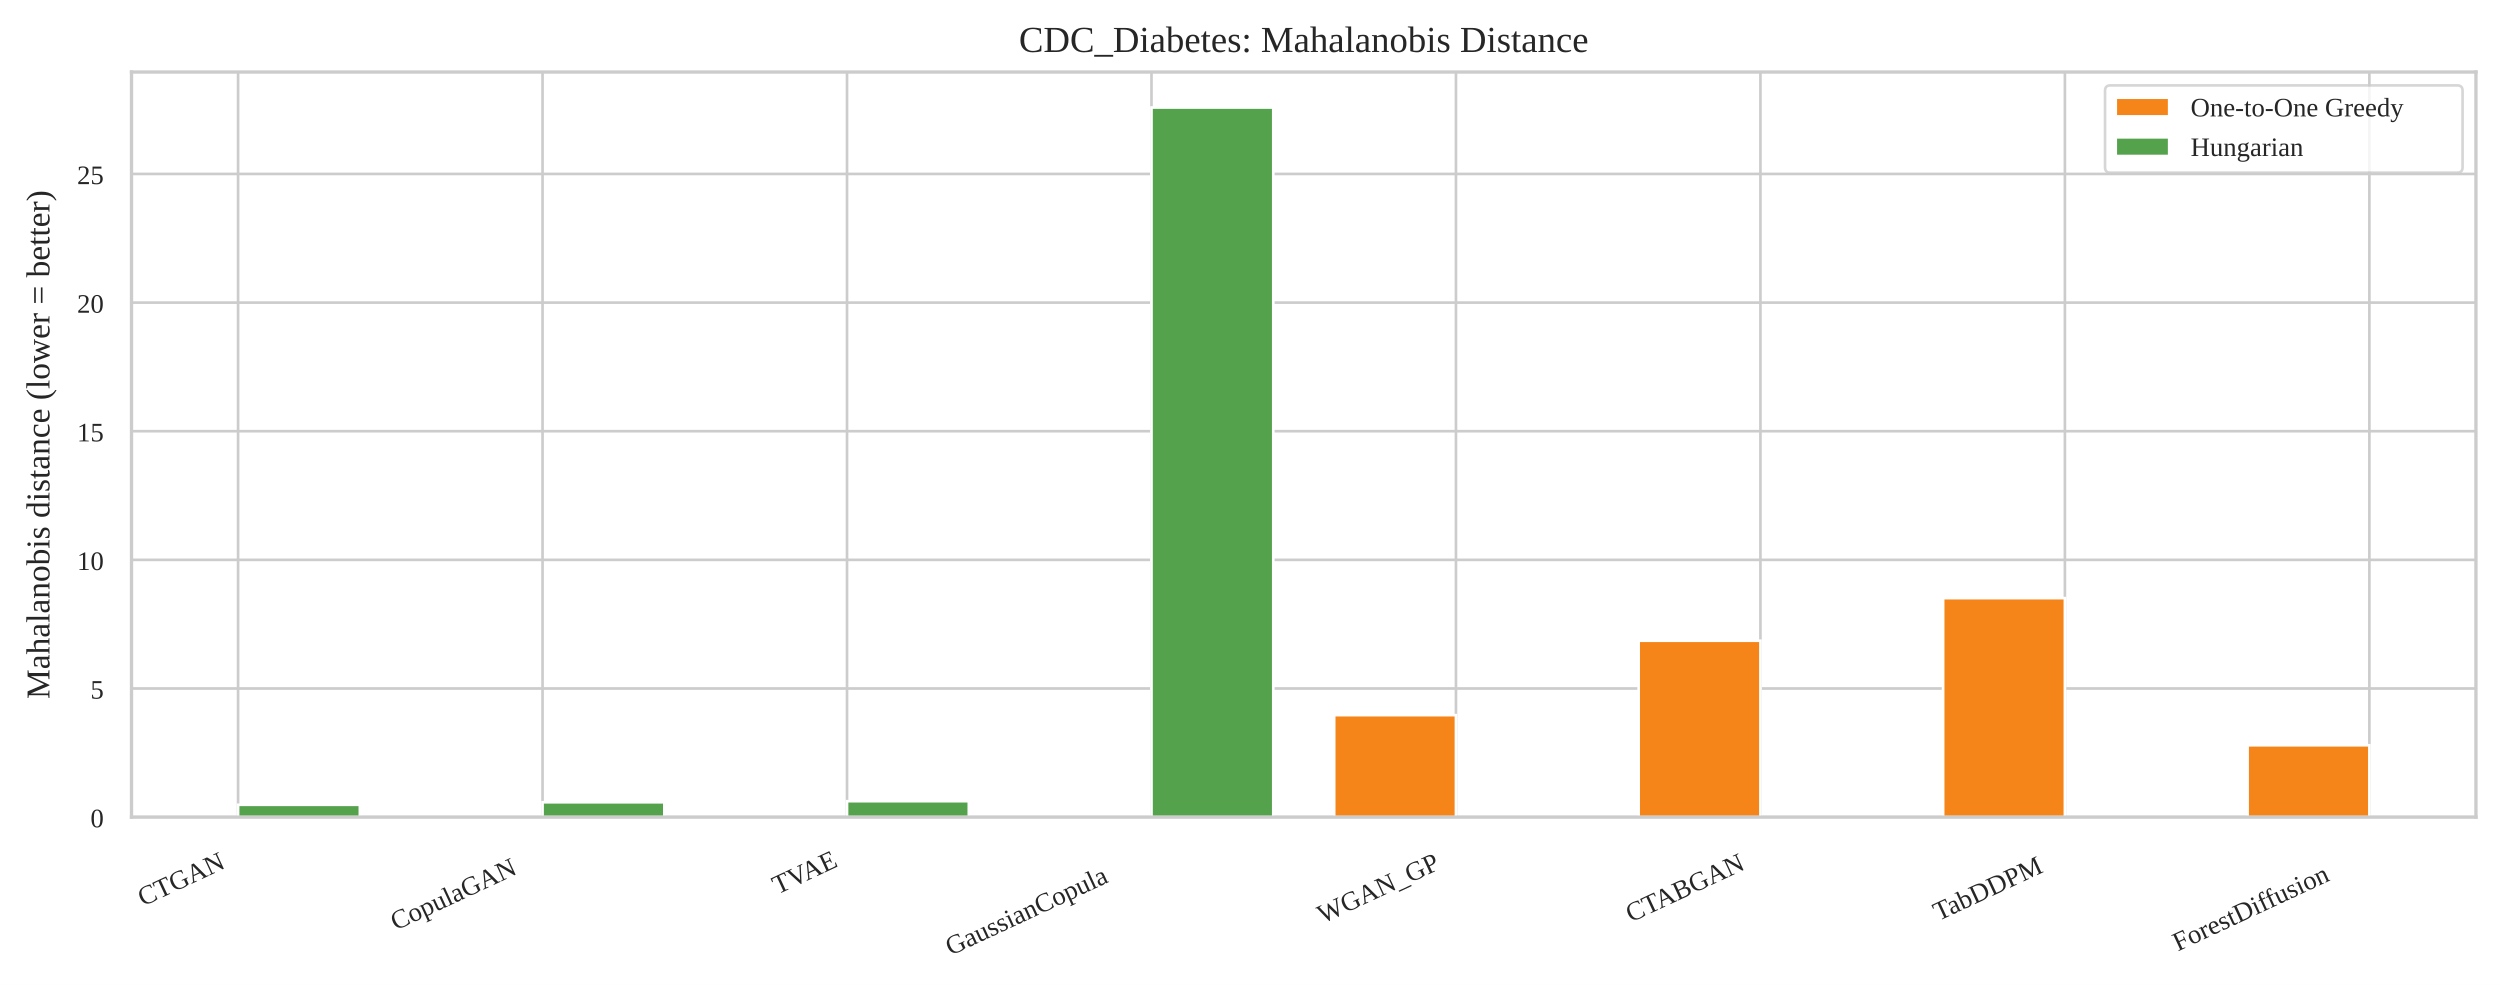
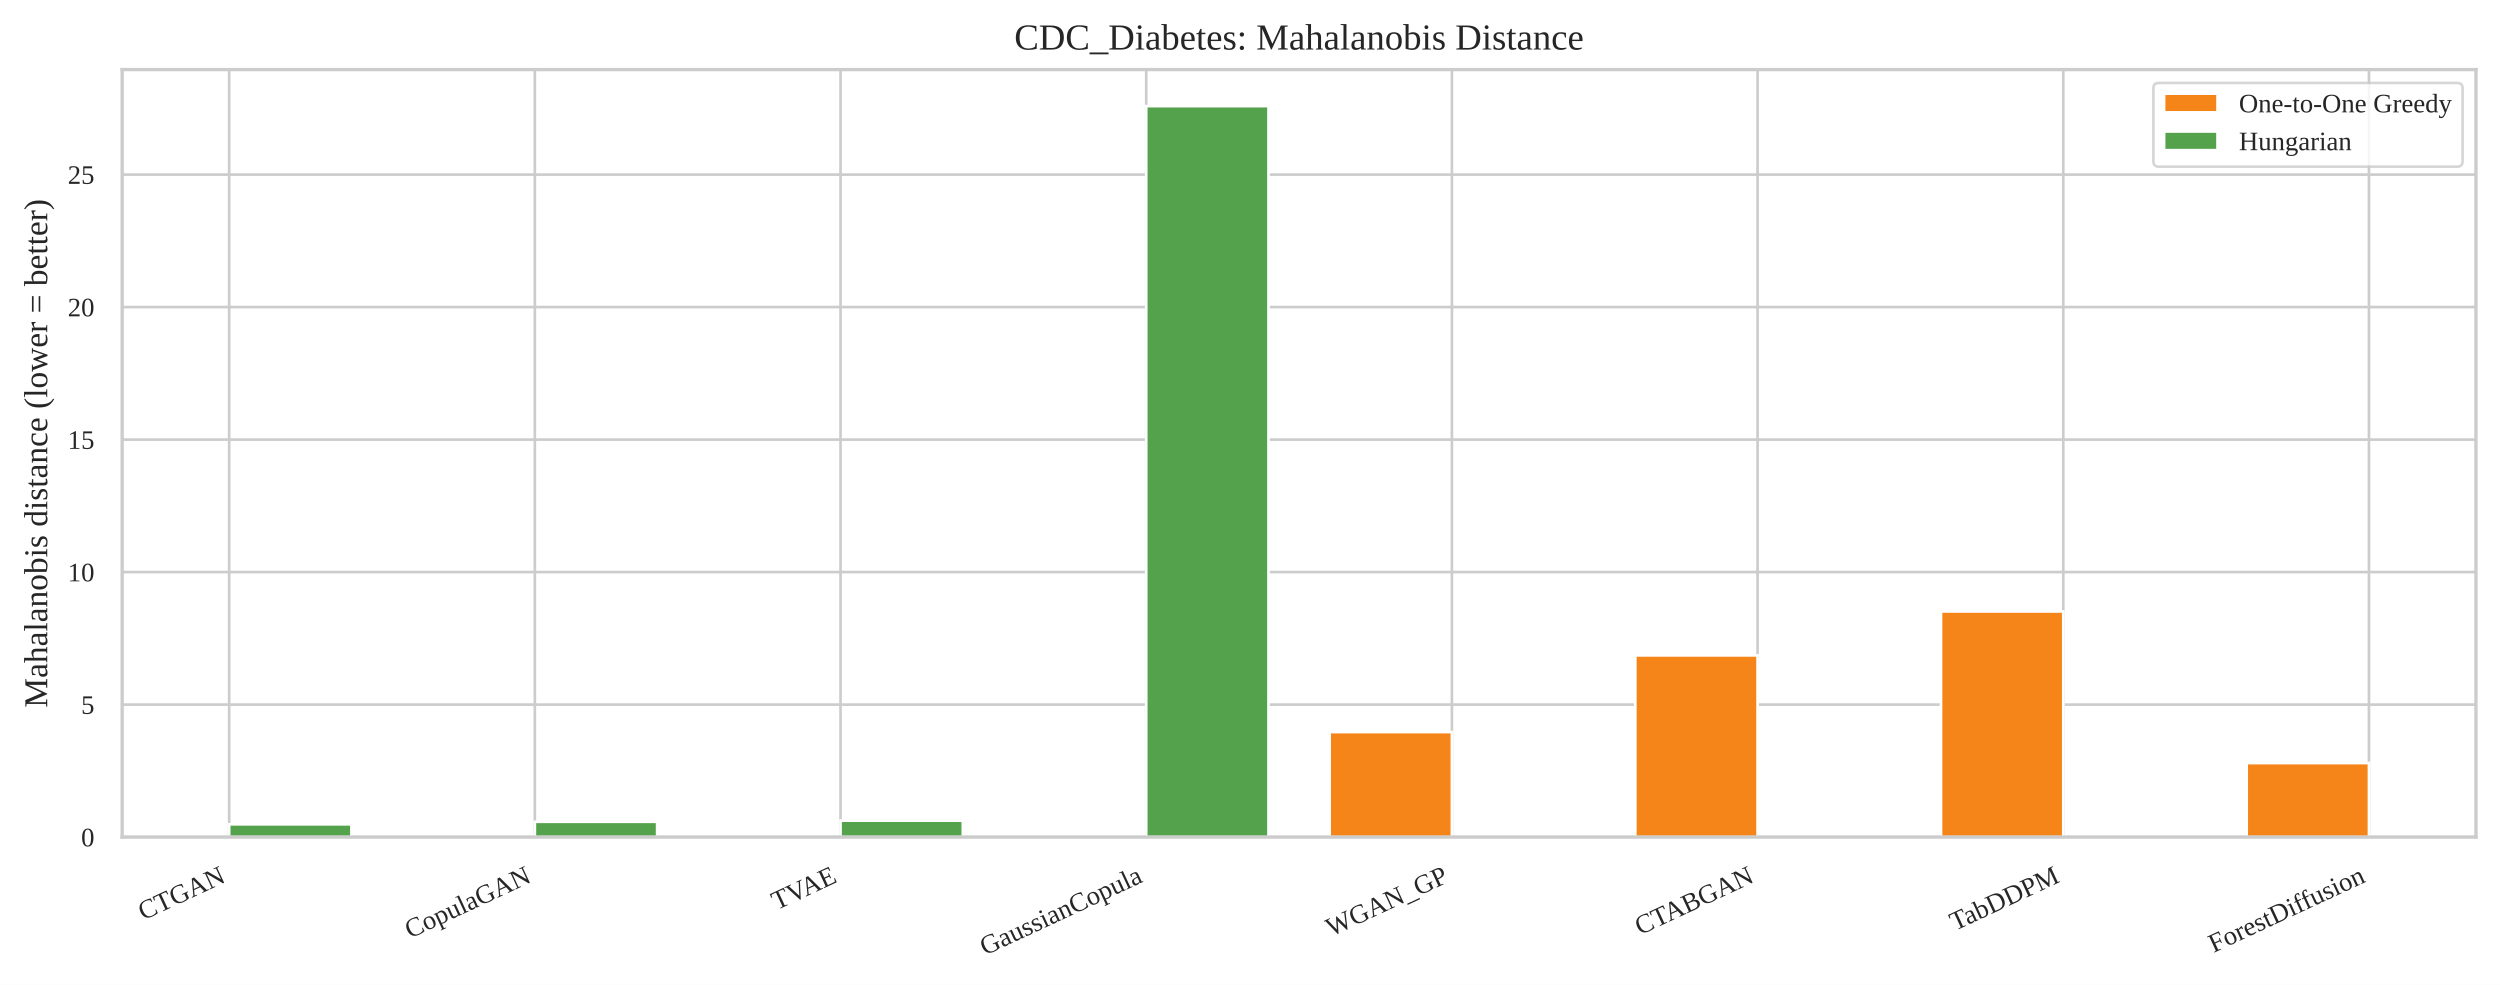
- <svg xmlns="http://www.w3.org/2000/svg" width="748.175pt" height="294.762pt" viewBox="0 0 748.175 294.762" version="1.1">
+ <svg xmlns="http://www.w3.org/2000/svg" width="748.318pt" height="294.801pt" viewBox="0 0 748.318 294.801" version="1.1">
  <defs>
    <style type="text/css">*{stroke-linejoin: round; stroke-linecap: butt}</style>
  </defs>
  <g id="figure_1">
    <g id="patch_1">
-       <path d="M 0 294.762  L 748.175 294.762  L 748.175 0  L 0 0  z " style="fill: #ffffff" />
+       <path d="M 0 294.801  L 748.318 294.801  L 748.318 0  L 0 0  z " style="fill: #ffffff" />
    </g>
    <g id="axes_1">
      <g id="patch_2">
-         <path d="M 39.358 244.544  L 740.975 244.544  L 740.975 21.558  L 39.358 21.558  z " style="fill: #ffffff" />
+         <path d="M 36.569 250.564  L 741.118 250.564  L 741.118 20.833  L 36.569 20.833  z " style="fill: #ffffff" />
      </g>
      <g id="matplotlib.axis_1">
        <g id="xtick_1">
          <g id="line2d_1">
-             <path d="M 71.25 244.544  L 71.25 21.558  " clip-path="url(#p9dc20fc2f1)" style="fill: none; stroke: #cccccc; stroke-width: 0.8; stroke-linecap: round" />
+             <path d="M 68.594 250.564  L 68.594 20.833  " clip-path="url(#pcc8f54af96)" style="fill: none; stroke: #cccccc; stroke-width: 0.8; stroke-linecap: round" />
          </g>
          <g id="text_1">
-             <text style="font-size: 8px; font-family: 'Times New Roman', 'Times', 'Nimbus Roman', 'Liberation Serif', 'DejaVu Serif', serif; fill: #262626" transform="translate(42.78988 271.2968) rotate(-25)">CTGAN</text>
+             <text style="font-size: 8px; font-family: 'Times New Roman', 'Times', 'Nimbus Roman', 'Liberation Serif', 'TeX Gyre Termes', 'DejaVu Serif', serif; fill: #262626" transform="translate(42.90039 275.5403) rotate(-25)">CTGAN</text>
          </g>
        </g>
        <g id="xtick_2">
          <g id="line2d_2">
-             <path d="M 162.369 244.544  L 162.369 21.558  " clip-path="url(#p9dc20fc2f1)" style="fill: none; stroke: #cccccc; stroke-width: 0.8; stroke-linecap: round" />
+             <path d="M 160.094 250.564  L 160.094 20.833  " clip-path="url(#pcc8f54af96)" style="fill: none; stroke: #cccccc; stroke-width: 0.8; stroke-linecap: round" />
          </g>
          <g id="text_2">
-             <text style="font-size: 8px; font-family: 'Times New Roman', 'Times', 'Nimbus Roman', 'Liberation Serif', 'DejaVu Serif', serif; fill: #262626" transform="translate(118.427 278.5162) rotate(-25)">CopulaGAN</text>
+             <text style="font-size: 8px; font-family: 'Times New Roman', 'Times', 'Nimbus Roman', 'Liberation Serif', 'TeX Gyre Termes', 'DejaVu Serif', serif; fill: #262626" transform="translate(122.7203 280.9868) rotate(-25)">CopulaGAN</text>
          </g>
        </g>
        <g id="xtick_3">
          <g id="line2d_3">
-             <path d="M 253.488 244.544  L 253.488 21.558  " clip-path="url(#p9dc20fc2f1)" style="fill: none; stroke: #cccccc; stroke-width: 0.8; stroke-linecap: round" />
+             <path d="M 251.594 250.564  L 251.594 20.833  " clip-path="url(#pcc8f54af96)" style="fill: none; stroke: #cccccc; stroke-width: 0.8; stroke-linecap: round" />
          </g>
          <g id="text_3">
-             <text style="font-size: 8px; font-family: 'Times New Roman', 'Times', 'Nimbus Roman', 'Liberation Serif', 'DejaVu Serif', serif; fill: #262626" transform="translate(232.6728 267.732) rotate(-25)">TVAE</text>
+             <text style="font-size: 8px; font-family: 'Times New Roman', 'Times', 'Nimbus Roman', 'Liberation Serif', 'TeX Gyre Termes', 'DejaVu Serif', serif; fill: #262626" transform="translate(232.4778 272.4731) rotate(-25)">TVAE</text>
          </g>
        </g>
        <g id="xtick_4">
          <g id="line2d_4">
-             <path d="M 344.607 244.544  L 344.607 21.558  " clip-path="url(#p9dc20fc2f1)" style="fill: none; stroke: #cccccc; stroke-width: 0.8; stroke-linecap: round" />
+             <path d="M 343.094 250.564  L 343.094 20.833  " clip-path="url(#pcc8f54af96)" style="fill: none; stroke: #cccccc; stroke-width: 0.8; stroke-linecap: round" />
          </g>
          <g id="text_4">
-             <text style="font-size: 8px; font-family: 'Times New Roman', 'Times', 'Nimbus Roman', 'Liberation Serif', 'DejaVu Serif', serif; fill: #262626" transform="translate(284.5001 286.0541) rotate(-25)">GaussianCopula</text>
+             <text style="font-size: 8px; font-family: 'Times New Roman', 'Times', 'Nimbus Roman', 'Liberation Serif', 'TeX Gyre Termes', 'DejaVu Serif', serif; fill: #262626" transform="translate(294.8468 286.0571) rotate(-25)">GaussianCopula</text>
          </g>
        </g>
        <g id="xtick_5">
          <g id="line2d_5">
-             <path d="M 435.726 244.544  L 435.726 21.558  " clip-path="url(#p9dc20fc2f1)" style="fill: none; stroke: #cccccc; stroke-width: 0.8; stroke-linecap: round" />
+             <path d="M 434.594 250.564  L 434.594 20.833  " clip-path="url(#pcc8f54af96)" style="fill: none; stroke: #cccccc; stroke-width: 0.8; stroke-linecap: round" />
          </g>
          <g id="text_5">
-             <text style="font-size: 8px; font-family: 'Times New Roman', 'Times', 'Nimbus Roman', 'Liberation Serif', 'DejaVu Serif', serif; fill: #262626" transform="translate(395.8083 276.4679) rotate(-25)">WGAN_GP</text>
+             <text style="font-size: 8px; font-family: 'Times New Roman', 'Times', 'Nimbus Roman', 'Liberation Serif', 'TeX Gyre Termes', 'DejaVu Serif', serif; fill: #262626" transform="translate(398.4278 280.4236) rotate(-25)">WGAN_GP</text>
          </g>
        </g>
        <g id="xtick_6">
          <g id="line2d_6">
-             <path d="M 526.845 244.544  L 526.845 21.558  " clip-path="url(#p9dc20fc2f1)" style="fill: none; stroke: #cccccc; stroke-width: 0.8; stroke-linecap: round" />
+             <path d="M 526.094 250.564  L 526.094 20.833  " clip-path="url(#pcc8f54af96)" style="fill: none; stroke: #cccccc; stroke-width: 0.8; stroke-linecap: round" />
          </g>
          <g id="text_6">
-             <text style="font-size: 8px; font-family: 'Times New Roman', 'Times', 'Nimbus Roman', 'Liberation Serif', 'DejaVu Serif', serif; fill: #262626" transform="translate(488.0841 276.1004) rotate(-25)">CTABGAN</text>
+             <text style="font-size: 8px; font-family: 'Times New Roman', 'Times', 'Nimbus Roman', 'Liberation Serif', 'TeX Gyre Termes', 'DejaVu Serif', serif; fill: #262626" transform="translate(490.9078 279.9667) rotate(-25)">CTABGAN</text>
          </g>
        </g>
        <g id="xtick_7">
          <g id="line2d_7">
-             <path d="M 617.965 244.544  L 617.965 21.558  " clip-path="url(#p9dc20fc2f1)" style="fill: none; stroke: #cccccc; stroke-width: 0.8; stroke-linecap: round" />
+             <path d="M 617.594 250.564  L 617.594 20.833  " clip-path="url(#pcc8f54af96)" style="fill: none; stroke: #cccccc; stroke-width: 0.8; stroke-linecap: round" />
          </g>
          <g id="text_7">
-             <text style="font-size: 8px; font-family: 'Times New Roman', 'Times', 'Nimbus Roman', 'Liberation Serif', 'DejaVu Serif', serif; fill: #262626" transform="translate(580.0948 275.6846) rotate(-25)">TabDDPM</text>
+             <text style="font-size: 8px; font-family: 'Times New Roman', 'Times', 'Nimbus Roman', 'Liberation Serif', 'TeX Gyre Termes', 'DejaVu Serif', serif; fill: #262626" transform="translate(585.1572 278.6846) rotate(-25)">TabDDPM</text>
          </g>
        </g>
        <g id="xtick_8">
          <g id="line2d_8">
-             <path d="M 709.084 244.544  L 709.084 21.558  " clip-path="url(#p9dc20fc2f1)" style="fill: none; stroke: #cccccc; stroke-width: 0.8; stroke-linecap: round" />
+             <path d="M 709.093 250.564  L 709.093 20.833  " clip-path="url(#pcc8f54af96)" style="fill: none; stroke: #cccccc; stroke-width: 0.8; stroke-linecap: round" />
          </g>
          <g id="text_8">
-             <text style="font-size: 8px; font-family: 'Times New Roman', 'Times', 'Nimbus Roman', 'Liberation Serif', 'DejaVu Serif', serif; fill: #262626" transform="translate(651.7487 284.7614) rotate(-25)">ForestDiffusion</text>
+             <text style="font-size: 8px; font-family: 'Times New Roman', 'Times', 'Nimbus Roman', 'Liberation Serif', 'TeX Gyre Termes', 'DejaVu Serif', serif; fill: #262626" transform="translate(662.5834 285.2473) rotate(-25)">ForestDiffusion</text>
          </g>
        </g>
      </g>
      <g id="matplotlib.axis_2">
        <g id="ytick_1">
          <g id="line2d_9">
-             <path d="M 39.358 244.544  L 740.975 244.544  " clip-path="url(#p9dc20fc2f1)" style="fill: none; stroke: #cccccc; stroke-width: 0.8; stroke-linecap: round" />
+             <path d="M 36.569 250.564  L 741.118 250.564  " clip-path="url(#pcc8f54af96)" style="fill: none; stroke: #cccccc; stroke-width: 0.8; stroke-linecap: round" />
          </g>
          <g id="text_9">
-             <text style="font-size: 8px; font-family: 'Times New Roman', 'Times', 'Nimbus Roman', 'Liberation Serif', 'DejaVu Serif', serif; text-anchor: end; fill: #262626" x="31.058" y="247.584" transform="rotate(-0 31.05813 247.5838)">0</text>
+             <text style="font-size: 8px; font-family: 'Times New Roman', 'Times', 'Nimbus Roman', 'Liberation Serif', 'TeX Gyre Termes', 'DejaVu Serif', serif; text-anchor: end; fill: #262626" x="28.269" y="253.34" transform="rotate(-0 28.26875 253.3395)">0</text>
          </g>
        </g>
        <g id="ytick_2">
          <g id="line2d_10">
-             <path d="M 39.358 206.047  L 740.975 206.047  " clip-path="url(#p9dc20fc2f1)" style="fill: none; stroke: #cccccc; stroke-width: 0.8; stroke-linecap: round" />
+             <path d="M 36.569 210.902  L 741.118 210.902  " clip-path="url(#pcc8f54af96)" style="fill: none; stroke: #cccccc; stroke-width: 0.8; stroke-linecap: round" />
          </g>
          <g id="text_10">
-             <text style="font-size: 8px; font-family: 'Times New Roman', 'Times', 'Nimbus Roman', 'Liberation Serif', 'DejaVu Serif', serif; text-anchor: end; fill: #262626" x="31.058" y="209.087" transform="rotate(-0 31.05813 209.0866)">5</text>
+             <text style="font-size: 8px; font-family: 'Times New Roman', 'Times', 'Nimbus Roman', 'Liberation Serif', 'TeX Gyre Termes', 'DejaVu Serif', serif; text-anchor: end; fill: #262626" x="28.269" y="213.678" transform="rotate(-0 28.26875 213.6779)">5</text>
          </g>
        </g>
        <g id="ytick_3">
          <g id="line2d_11">
-             <path d="M 39.358 167.55  L 740.975 167.55  " clip-path="url(#p9dc20fc2f1)" style="fill: none; stroke: #cccccc; stroke-width: 0.8; stroke-linecap: round" />
+             <path d="M 36.569 171.241  L 741.118 171.241  " clip-path="url(#pcc8f54af96)" style="fill: none; stroke: #cccccc; stroke-width: 0.8; stroke-linecap: round" />
          </g>
          <g id="text_11">
-             <text style="font-size: 8px; font-family: 'Times New Roman', 'Times', 'Nimbus Roman', 'Liberation Serif', 'DejaVu Serif', serif; text-anchor: end; fill: #262626" x="31.058" y="170.589" transform="rotate(-0 31.05813 170.5894)">10</text>
+             <text style="font-size: 8px; font-family: 'Times New Roman', 'Times', 'Nimbus Roman', 'Liberation Serif', 'TeX Gyre Termes', 'DejaVu Serif', serif; text-anchor: end; fill: #262626" x="28.269" y="174.016" transform="rotate(-0 28.26875 174.0163)">10</text>
          </g>
        </g>
        <g id="ytick_4">
          <g id="line2d_12">
-             <path d="M 39.358 129.053  L 740.975 129.053  " clip-path="url(#p9dc20fc2f1)" style="fill: none; stroke: #cccccc; stroke-width: 0.8; stroke-linecap: round" />
+             <path d="M 36.569 131.579  L 741.118 131.579  " clip-path="url(#pcc8f54af96)" style="fill: none; stroke: #cccccc; stroke-width: 0.8; stroke-linecap: round" />
          </g>
          <g id="text_12">
-             <text style="font-size: 8px; font-family: 'Times New Roman', 'Times', 'Nimbus Roman', 'Liberation Serif', 'DejaVu Serif', serif; text-anchor: end; fill: #262626" x="31.058" y="132.092" transform="rotate(-0 31.05813 132.0922)">15</text>
+             <text style="font-size: 8px; font-family: 'Times New Roman', 'Times', 'Nimbus Roman', 'Liberation Serif', 'TeX Gyre Termes', 'DejaVu Serif', serif; text-anchor: end; fill: #262626" x="28.269" y="134.355" transform="rotate(-0 28.26875 134.3546)">15</text>
          </g>
        </g>
        <g id="ytick_5">
          <g id="line2d_13">
-             <path d="M 39.358 90.556  L 740.975 90.556  " clip-path="url(#p9dc20fc2f1)" style="fill: none; stroke: #cccccc; stroke-width: 0.8; stroke-linecap: round" />
+             <path d="M 36.569 91.917  L 741.118 91.917  " clip-path="url(#pcc8f54af96)" style="fill: none; stroke: #cccccc; stroke-width: 0.8; stroke-linecap: round" />
          </g>
          <g id="text_13">
-             <text style="font-size: 8px; font-family: 'Times New Roman', 'Times', 'Nimbus Roman', 'Liberation Serif', 'DejaVu Serif', serif; text-anchor: end; fill: #262626" x="31.058" y="93.595" transform="rotate(-0 31.05813 93.59507)">20</text>
+             <text style="font-size: 8px; font-family: 'Times New Roman', 'Times', 'Nimbus Roman', 'Liberation Serif', 'TeX Gyre Termes', 'DejaVu Serif', serif; text-anchor: end; fill: #262626" x="28.269" y="94.693" transform="rotate(-0 28.26875 94.69302)">20</text>
          </g>
        </g>
        <g id="ytick_6">
          <g id="line2d_14">
-             <path d="M 39.358 52.059  L 740.975 52.059  " clip-path="url(#p9dc20fc2f1)" style="fill: none; stroke: #cccccc; stroke-width: 0.8; stroke-linecap: round" />
+             <path d="M 36.569 52.256  L 741.118 52.256  " clip-path="url(#pcc8f54af96)" style="fill: none; stroke: #cccccc; stroke-width: 0.8; stroke-linecap: round" />
          </g>
          <g id="text_14">
-             <text style="font-size: 8px; font-family: 'Times New Roman', 'Times', 'Nimbus Roman', 'Liberation Serif', 'DejaVu Serif', serif; text-anchor: end; fill: #262626" x="31.058" y="55.098" transform="rotate(-0 31.05813 55.0979)">25</text>
+             <text style="font-size: 8px; font-family: 'Times New Roman', 'Times', 'Nimbus Roman', 'Liberation Serif', 'TeX Gyre Termes', 'DejaVu Serif', serif; text-anchor: end; fill: #262626" x="28.269" y="55.031" transform="rotate(-0 28.26875 55.0314)">25</text>
          </g>
        </g>
        <g id="text_15">
-           <text style="font-size: 10px; font-family: 'Times New Roman', 'Times', 'Nimbus Roman', 'Liberation Serif', 'DejaVu Serif', serif; text-anchor: middle; fill: #262626" x="14.798" y="133.051" transform="rotate(-90 14.79844 133.0513)">Mahalanobis distance (lower = better)</text>
+           <text style="font-size: 10px; font-family: 'Times New Roman', 'Times', 'Nimbus Roman', 'Liberation Serif', 'TeX Gyre Termes', 'DejaVu Serif', serif; text-anchor: middle; fill: #262626" x="14.139" y="135.698" transform="rotate(-90 14.13906 135.6984)">Mahalanobis distance (lower = better)</text>
        </g>
      </g>
      <g id="patch_3">
-         <path d="M 0 0  z " clip-path="url(#p9dc20fc2f1)" style="fill: #f58518; stroke: #ffffff; stroke-width: 0.8; stroke-linejoin: miter" />
+         <path d="M 0 0  z " clip-path="url(#pcc8f54af96)" style="fill: #f58518; stroke: #ffffff; stroke-width: 0.8; stroke-linejoin: miter" />
      </g>
      <g id="patch_4">
-         <path d="M 0 0  z " clip-path="url(#p9dc20fc2f1)" style="fill: #f58518; stroke: #ffffff; stroke-width: 0.8; stroke-linejoin: miter" />
+         <path d="M 0 0  z " clip-path="url(#pcc8f54af96)" style="fill: #f58518; stroke: #ffffff; stroke-width: 0.8; stroke-linejoin: miter" />
      </g>
      <g id="patch_5">
-         <path d="M 0 0  z " clip-path="url(#p9dc20fc2f1)" style="fill: #f58518; stroke: #ffffff; stroke-width: 0.8; stroke-linejoin: miter" />
+         <path d="M 0 0  z " clip-path="url(#pcc8f54af96)" style="fill: #f58518; stroke: #ffffff; stroke-width: 0.8; stroke-linejoin: miter" />
      </g>
      <g id="patch_6">
-         <path d="M 0 0  z " clip-path="url(#p9dc20fc2f1)" style="fill: #f58518; stroke: #ffffff; stroke-width: 0.8; stroke-linejoin: miter" />
+         <path d="M 0 0  z " clip-path="url(#pcc8f54af96)" style="fill: #f58518; stroke: #ffffff; stroke-width: 0.8; stroke-linejoin: miter" />
      </g>
      <g id="patch_7">
-         <path d="M 399.279 244.544  L 435.726 244.544  L 435.726 214.022  L 399.279 214.022  z " clip-path="url(#p9dc20fc2f1)" style="fill: #f58518; stroke: #ffffff; stroke-width: 0.8; stroke-linejoin: miter" />
+         <path d="M 397.994 250.564  L 434.594 250.564  L 434.594 219.119  L 397.994 219.119  z " clip-path="url(#pcc8f54af96)" style="fill: #f58518; stroke: #ffffff; stroke-width: 0.8; stroke-linejoin: miter" />
      </g>
      <g id="patch_8">
-         <path d="M 490.398 244.544  L 526.845 244.544  L 526.845 191.757  L 490.398 191.757  z " clip-path="url(#p9dc20fc2f1)" style="fill: #f58518; stroke: #ffffff; stroke-width: 0.8; stroke-linejoin: miter" />
+         <path d="M 489.494 250.564  L 526.094 250.564  L 526.094 196.18  L 489.494 196.18  z " clip-path="url(#pcc8f54af96)" style="fill: #f58518; stroke: #ffffff; stroke-width: 0.8; stroke-linejoin: miter" />
      </g>
      <g id="patch_9">
-         <path d="M 581.517 244.544  L 617.965 244.544  L 617.965 178.995  L 581.517 178.995  z " clip-path="url(#p9dc20fc2f1)" style="fill: #f58518; stroke: #ffffff; stroke-width: 0.8; stroke-linejoin: miter" />
+         <path d="M 580.994 250.564  L 617.594 250.564  L 617.594 183.032  L 580.994 183.032  z " clip-path="url(#pcc8f54af96)" style="fill: #f58518; stroke: #ffffff; stroke-width: 0.8; stroke-linejoin: miter" />
      </g>
      <g id="patch_10">
-         <path d="M 672.636 244.544  L 709.084 244.544  L 709.084 223.037  L 672.636 223.037  z " clip-path="url(#p9dc20fc2f1)" style="fill: #f58518; stroke: #ffffff; stroke-width: 0.8; stroke-linejoin: miter" />
+         <path d="M 672.493 250.564  L 709.093 250.564  L 709.093 228.406  L 672.493 228.406  z " clip-path="url(#pcc8f54af96)" style="fill: #f58518; stroke: #ffffff; stroke-width: 0.8; stroke-linejoin: miter" />
      </g>
      <g id="patch_11">
-         <path d="M 71.25 244.544  L 107.697 244.544  L 107.697 240.846  L 71.25 240.846  z " clip-path="url(#p9dc20fc2f1)" style="fill: #54a24b; stroke: #ffffff; stroke-width: 0.8; stroke-linejoin: miter" />
+         <path d="M 68.594 250.564  L 105.194 250.564  L 105.194 246.754  L 68.594 246.754  z " clip-path="url(#pcc8f54af96)" style="fill: #54a24b; stroke: #ffffff; stroke-width: 0.8; stroke-linejoin: miter" />
      </g>
      <g id="patch_12">
-         <path d="M 162.369 244.544  L 198.817 244.544  L 198.817 240.097  L 162.369 240.097  z " clip-path="url(#p9dc20fc2f1)" style="fill: #54a24b; stroke: #ffffff; stroke-width: 0.8; stroke-linejoin: miter" />
+         <path d="M 160.094 250.564  L 196.694 250.564  L 196.694 245.982  L 160.094 245.982  z " clip-path="url(#pcc8f54af96)" style="fill: #54a24b; stroke: #ffffff; stroke-width: 0.8; stroke-linejoin: miter" />
      </g>
      <g id="patch_13">
-         <path d="M 253.488 244.544  L 289.936 244.544  L 289.936 239.775  L 253.488 239.775  z " clip-path="url(#p9dc20fc2f1)" style="fill: #54a24b; stroke: #ffffff; stroke-width: 0.8; stroke-linejoin: miter" />
+         <path d="M 251.594 250.564  L 288.194 250.564  L 288.194 245.651  L 251.594 245.651  z " clip-path="url(#pcc8f54af96)" style="fill: #54a24b; stroke: #ffffff; stroke-width: 0.8; stroke-linejoin: miter" />
      </g>
      <g id="patch_14">
-         <path d="M 344.607 244.544  L 381.055 244.544  L 381.055 32.177  L 344.607 32.177  z " clip-path="url(#p9dc20fc2f1)" style="fill: #54a24b; stroke: #ffffff; stroke-width: 0.8; stroke-linejoin: miter" />
+         <path d="M 343.094 250.564  L 379.694 250.564  L 379.694 31.773  L 343.094 31.773  z " clip-path="url(#pcc8f54af96)" style="fill: #54a24b; stroke: #ffffff; stroke-width: 0.8; stroke-linejoin: miter" />
      </g>
      <g id="patch_15">
-         <path d="M 0 0  z " clip-path="url(#p9dc20fc2f1)" style="fill: #54a24b; stroke: #ffffff; stroke-width: 0.8; stroke-linejoin: miter" />
+         <path d="M 0 0  z " clip-path="url(#pcc8f54af96)" style="fill: #54a24b; stroke: #ffffff; stroke-width: 0.8; stroke-linejoin: miter" />
      </g>
      <g id="patch_16">
-         <path d="M 0 0  z " clip-path="url(#p9dc20fc2f1)" style="fill: #54a24b; stroke: #ffffff; stroke-width: 0.8; stroke-linejoin: miter" />
+         <path d="M 0 0  z " clip-path="url(#pcc8f54af96)" style="fill: #54a24b; stroke: #ffffff; stroke-width: 0.8; stroke-linejoin: miter" />
      </g>
      <g id="patch_17">
-         <path d="M 0 0  z " clip-path="url(#p9dc20fc2f1)" style="fill: #54a24b; stroke: #ffffff; stroke-width: 0.8; stroke-linejoin: miter" />
+         <path d="M 0 0  z " clip-path="url(#pcc8f54af96)" style="fill: #54a24b; stroke: #ffffff; stroke-width: 0.8; stroke-linejoin: miter" />
      </g>
      <g id="patch_18">
-         <path d="M 0 0  z " clip-path="url(#p9dc20fc2f1)" style="fill: #54a24b; stroke: #ffffff; stroke-width: 0.8; stroke-linejoin: miter" />
+         <path d="M 0 0  z " clip-path="url(#pcc8f54af96)" style="fill: #54a24b; stroke: #ffffff; stroke-width: 0.8; stroke-linejoin: miter" />
      </g>
      <g id="patch_19">
-         <path d="M 39.358 244.544  L 39.358 21.558  " style="fill: none; stroke: #cccccc; stroke-linejoin: miter; stroke-linecap: square" />
+         <path d="M 36.569 250.564  L 36.569 20.833  " style="fill: none; stroke: #cccccc; stroke-linejoin: miter; stroke-linecap: square" />
      </g>
      <g id="patch_20">
-         <path d="M 740.975 244.544  L 740.975 21.558  " style="fill: none; stroke: #cccccc; stroke-linejoin: miter; stroke-linecap: square" />
+         <path d="M 741.118 250.564  L 741.118 20.833  " style="fill: none; stroke: #cccccc; stroke-linejoin: miter; stroke-linecap: square" />
      </g>
      <g id="patch_21">
-         <path d="M 39.358 244.544  L 740.975 244.544  " style="fill: none; stroke: #cccccc; stroke-linejoin: miter; stroke-linecap: square" />
+         <path d="M 36.569 250.564  L 741.118 250.564  " style="fill: none; stroke: #cccccc; stroke-linejoin: miter; stroke-linecap: square" />
      </g>
      <g id="patch_22">
-         <path d="M 39.358 21.558  L 740.975 21.558  " style="fill: none; stroke: #cccccc; stroke-linejoin: miter; stroke-linecap: square" />
+         <path d="M 36.569 20.833  L 741.118 20.833  " style="fill: none; stroke: #cccccc; stroke-linejoin: miter; stroke-linecap: square" />
      </g>
      <g id="text_16">
-         <text style="font-size: 11px; font-family: 'Times New Roman', 'Times', 'Nimbus Roman', 'Liberation Serif', 'DejaVu Serif', serif; text-anchor: middle; fill: #262626" x="390.167" y="15.558" transform="rotate(-0 390.1667 15.55828)">CDC_Diabetes: Mahalanobis Distance</text>
+         <text style="font-size: 11px; font-family: 'Times New Roman', 'Times', 'Nimbus Roman', 'Liberation Serif', 'TeX Gyre Termes', 'DejaVu Serif', serif; text-anchor: middle; fill: #262626" x="388.844" y="14.833" transform="rotate(-0 388.8436 14.83297)">CDC_Diabetes: Mahalanobis Distance</text>
      </g>
      <g id="legend_1">
        <g id="patch_23">
-           <path d="M 631.575 51.671  L 735.375 51.671  Q 736.975 51.671 736.975 50.071  L 736.975 27.158  Q 736.975 25.558 735.375 25.558  L 631.575 25.558  Q 629.975 25.558 629.975 27.158  L 629.975 50.071  Q 629.975 51.671 631.575 51.671  z " style="fill: #ffffff; opacity: 0.8; stroke: #cccccc; stroke-width: 0.8; stroke-linejoin: miter" />
+           <path d="M 646.167 49.885  L 735.518 49.885  Q 737.118 49.885 737.118 48.285  L 737.118 26.433  Q 737.118 24.833 735.518 24.833  L 646.167 24.833  Q 644.567 24.833 644.567 26.433  L 644.567 48.285  Q 644.567 49.885 646.167 49.885  z " style="fill: #ffffff; opacity: 0.8; stroke: #cccccc; stroke-width: 0.8; stroke-linejoin: miter" />
        </g>
        <g id="patch_24">
-           <path d="M 633.175 34.837  L 649.175 34.837  L 649.175 29.237  L 633.175 29.237  z " style="fill: #f58518; stroke: #ffffff; stroke-width: 0.8; stroke-linejoin: miter" />
+           <path d="M 647.767 33.633  L 663.767 33.633  L 663.767 28.033  L 647.767 28.033  z " style="fill: #f58518; stroke: #ffffff; stroke-width: 0.8; stroke-linejoin: miter" />
        </g>
        <g id="text_17">
-           <text style="font-size: 8px; font-family: 'Times New Roman', 'Times', 'Nimbus Roman', 'Liberation Serif', 'DejaVu Serif', serif; text-anchor: start; fill: #262626" x="655.575" y="34.837" transform="rotate(-0 655.5753 34.83703)">One-to-One Greedy</text>
+           <text style="font-size: 8px; font-family: 'Times New Roman', 'Times', 'Nimbus Roman', 'Liberation Serif', 'TeX Gyre Termes', 'DejaVu Serif', serif; text-anchor: start; fill: #262626" x="670.167" y="33.633" transform="rotate(-0 670.1672 33.63297)">One-to-One Greedy</text>
        </g>
        <g id="patch_25">
-           <path d="M 633.175 46.693  L 649.175 46.693  L 649.175 41.093  L 633.175 41.093  z " style="fill: #54a24b; stroke: #ffffff; stroke-width: 0.8; stroke-linejoin: miter" />
+           <path d="M 647.767 44.959  L 663.767 44.959  L 663.767 39.359  L 647.767 39.359  z " style="fill: #54a24b; stroke: #ffffff; stroke-width: 0.8; stroke-linejoin: miter" />
        </g>
        <g id="text_18">
-           <text style="font-size: 8px; font-family: 'Times New Roman', 'Times', 'Nimbus Roman', 'Liberation Serif', 'DejaVu Serif', serif; text-anchor: start; fill: #262626" x="655.575" y="46.693" transform="rotate(-0 655.5753 46.69328)">Hungarian</text>
+           <text style="font-size: 8px; font-family: 'Times New Roman', 'Times', 'Nimbus Roman', 'Liberation Serif', 'TeX Gyre Termes', 'DejaVu Serif', serif; text-anchor: start; fill: #262626" x="670.167" y="44.959" transform="rotate(-0 670.1672 44.95922)">Hungarian</text>
        </g>
      </g>
    </g>
  </g>
  <defs>
-     <clipPath id="p9dc20fc2f1">
-       <rect x="39.358" y="21.558" width="701.617" height="222.986" />
+     <clipPath id="pcc8f54af96">
+       <rect x="36.569" y="20.833" width="704.55" height="229.731" />
    </clipPath>
  </defs>
</svg>
